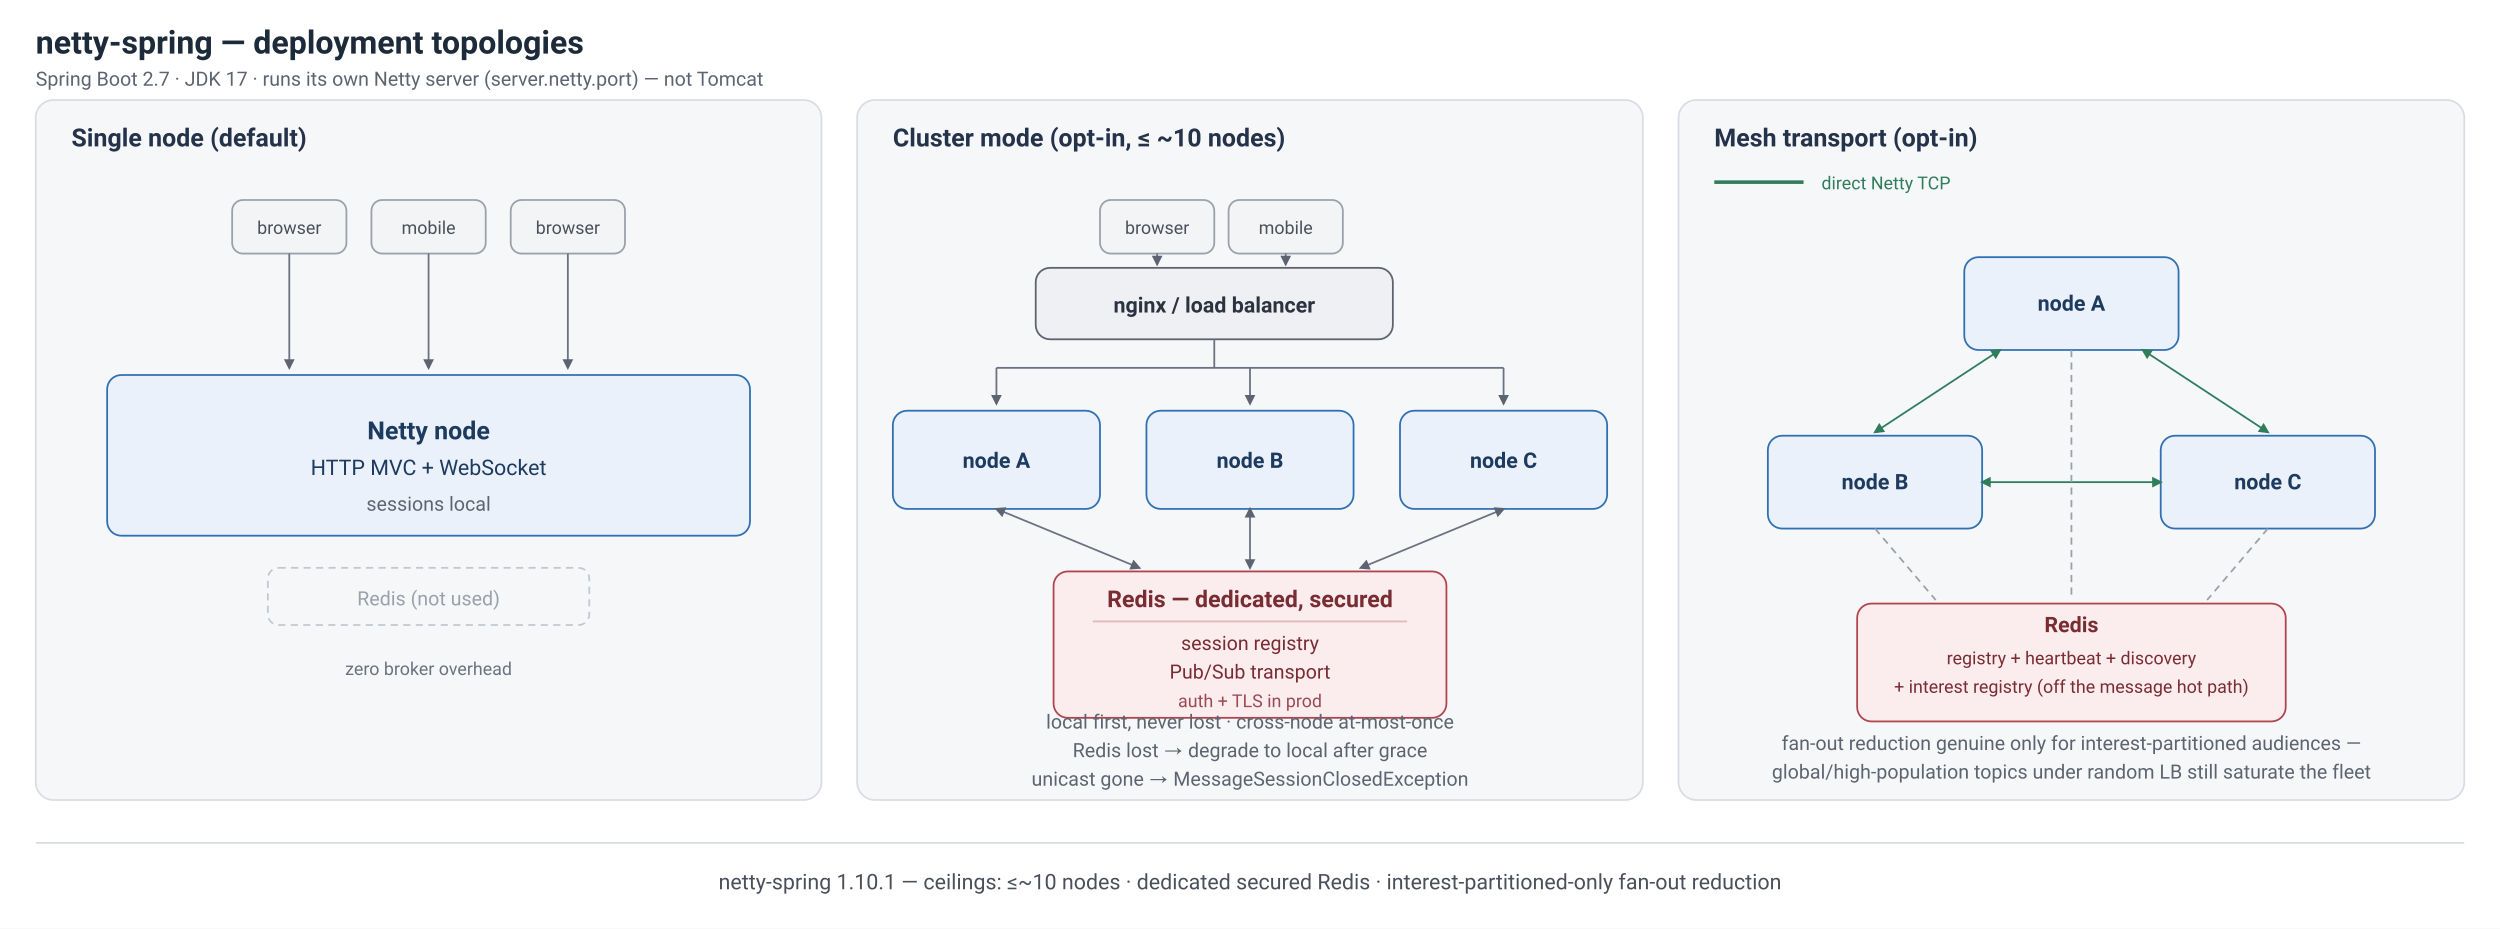
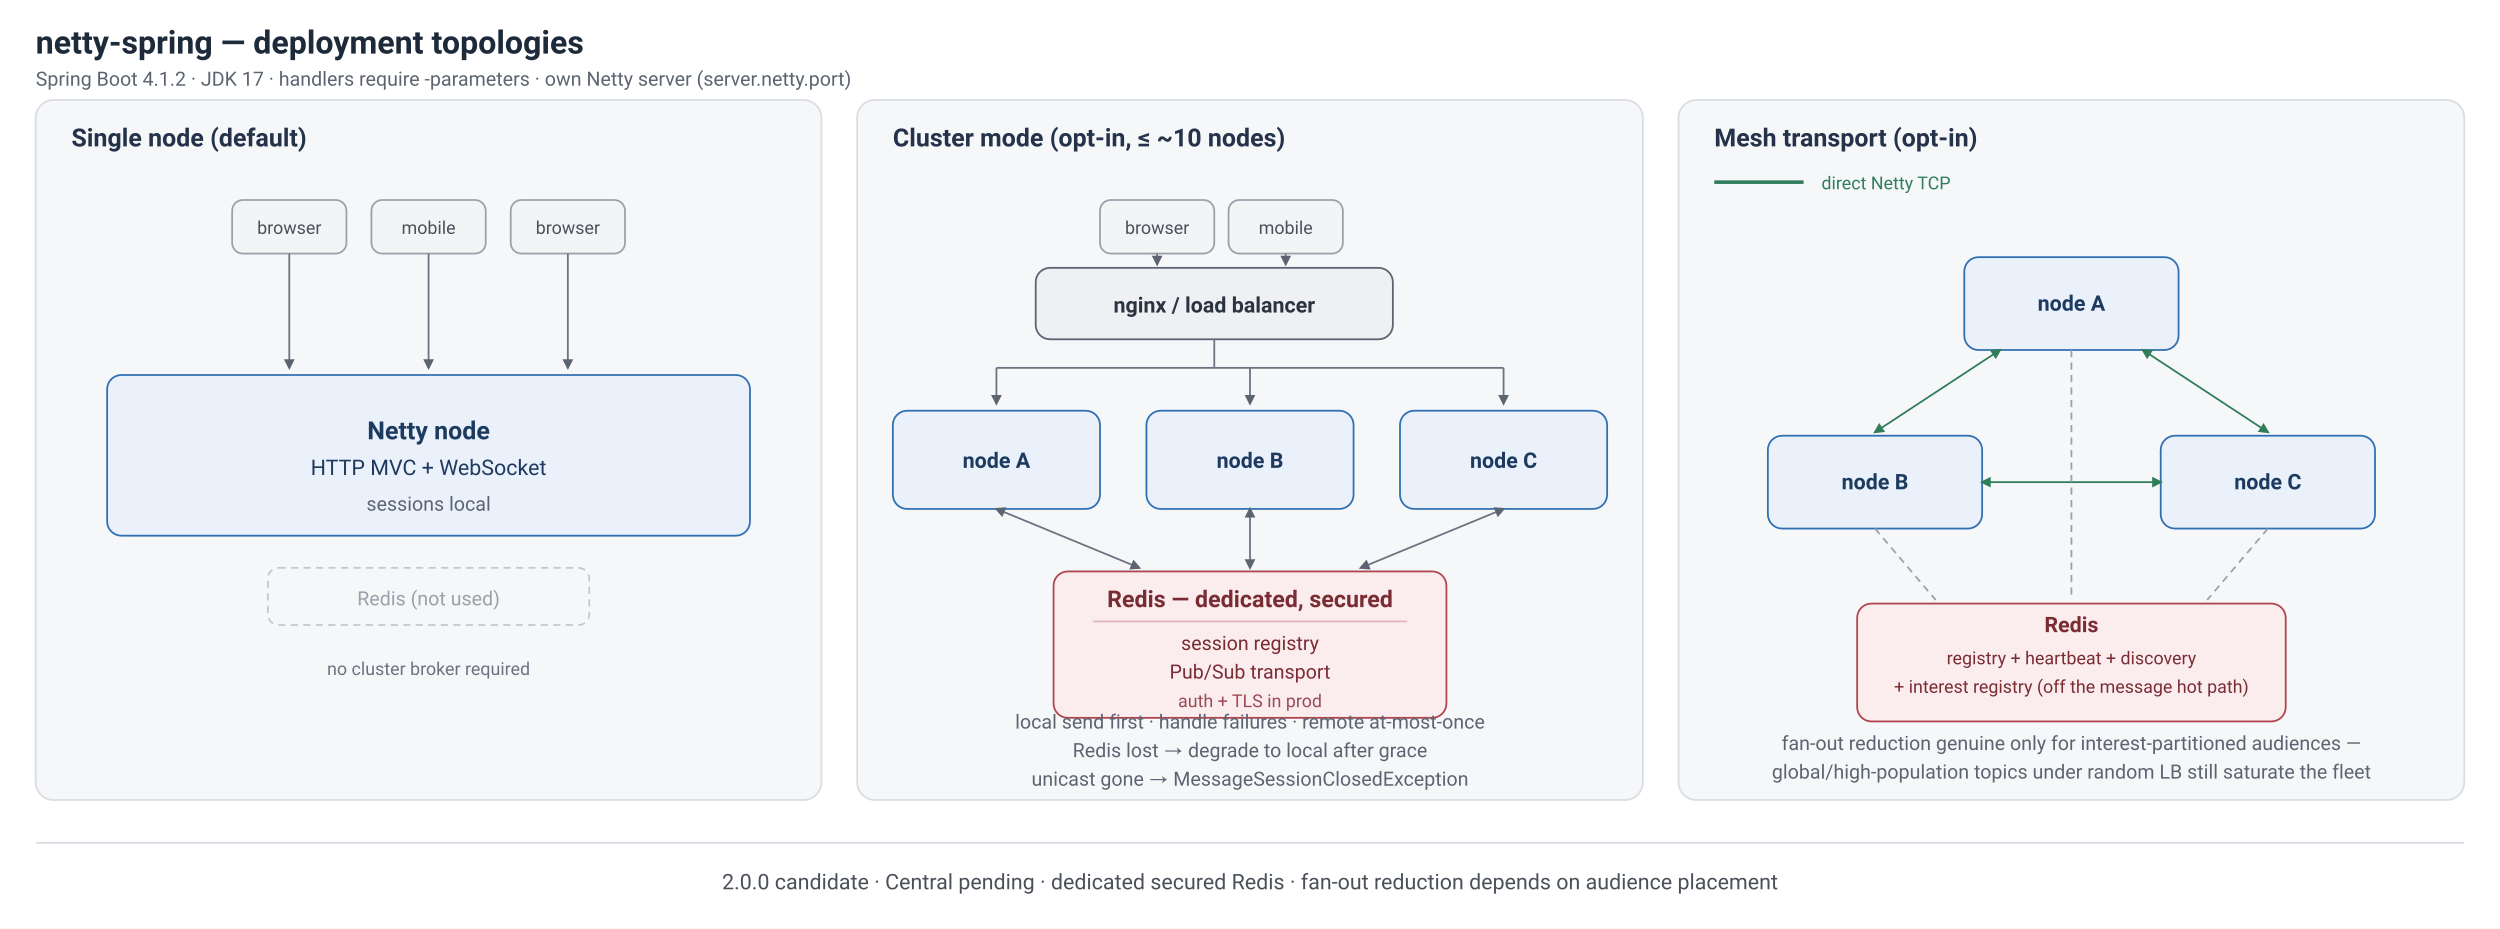
<svg xmlns="http://www.w3.org/2000/svg" width="1400" height="520" viewBox="0 0 1400 520" role="img" aria-labelledby="t d">
  <defs>
    <marker id="arrE" viewBox="0 0 10 10" refX="8" refY="5" markerWidth="6" markerHeight="6" orient="auto">
      <path d="M0 0 L10 5 L0 10 z" fill="#5b6470" />
    </marker>
    <marker id="arrS" viewBox="0 0 10 10" refX="2" refY="5" markerWidth="6" markerHeight="6" orient="auto">
      <path d="M10 0 L0 5 L10 10 z" fill="#5b6470" />
    </marker>
    <marker id="arrTE" viewBox="0 0 10 10" refX="8" refY="5" markerWidth="6" markerHeight="6" orient="auto">
      <path d="M0 0 L10 5 L0 10 z" fill="#2f7d5b" />
    </marker>
    <marker id="arrTS" viewBox="0 0 10 10" refX="2" refY="5" markerWidth="6" markerHeight="6" orient="auto">
      <path d="M10 0 L0 5 L10 10 z" fill="#2f7d5b" />
    </marker>
  </defs>
  <g font-family="-apple-system, BlinkMacSystemFont, &quot;Segoe UI&quot;, Roboto, Helvetica, Arial, sans-serif">
    <rect x="0" y="0" width="1400" height="520" fill="#ffffff" />
    <text x="20" y="30" font-size="18" font-weight="700" fill="#1d2a3a">netty-spring — deployment topologies</text>
-     <text x="20" y="48" font-size="11" fill="#5b6470">Spring Boot 2.7 · JDK 17 · runs its own Netty server (server.netty.port) — not Tomcat</text>
+     <text x="20" y="48" font-size="11" fill="#5b6470">Spring Boot 4.1.2 · JDK 17 · handlers require -parameters · own Netty server (server.netty.port)</text>
    <rect x="20" y="56" width="440" height="392" rx="10" fill="#f6f7f9" stroke="#d9dde3" />
    <rect x="480" y="56" width="440" height="392" rx="10" fill="#f6f7f9" stroke="#d9dde3" />
    <rect x="940" y="56" width="440" height="392" rx="10" fill="#f6f7f9" stroke="#d9dde3" />
    <text x="40" y="82" font-size="14" font-weight="700" fill="#24324a">Single node (default)</text>
    <rect x="130" y="112" width="64" height="30" rx="6" fill="#f3f4f6" stroke="#9aa1ab" />
    <text x="162" y="131" font-size="10" fill="#4a5059" text-anchor="middle">browser</text>
    <rect x="208" y="112" width="64" height="30" rx="6" fill="#f3f4f6" stroke="#9aa1ab" />
    <text x="240" y="131" font-size="10" fill="#4a5059" text-anchor="middle">mobile</text>
    <rect x="286" y="112" width="64" height="30" rx="6" fill="#f3f4f6" stroke="#9aa1ab" />
    <text x="318" y="131" font-size="10" fill="#4a5059" text-anchor="middle">browser</text>
    <line x1="162" y1="142" x2="162" y2="206" stroke="#6b7280" marker-end="url(#arrE)" />
    <line x1="240" y1="142" x2="240" y2="206" stroke="#6b7280" marker-end="url(#arrE)" />
    <line x1="318" y1="142" x2="318" y2="206" stroke="#6b7280" marker-end="url(#arrE)" />
    <rect x="60" y="210" width="360" height="90" rx="8" fill="#eaf1fb" stroke="#2f6fb2" />
    <text x="240" y="246" font-size="14" font-weight="700" fill="#1d3a5f" text-anchor="middle">Netty node</text>
    <text x="240" y="266" font-size="12" fill="#1d3a5f" text-anchor="middle">HTTP MVC + WebSocket</text>
    <text x="240" y="286" font-size="11" fill="#5b6470" text-anchor="middle">sessions local</text>
    <rect x="150" y="318" width="180" height="32" rx="6" fill="none" stroke="#c2c8d0" stroke-dasharray="4 3" />
    <text x="240" y="339" font-size="11" fill="#9aa1ab" text-anchor="middle">Redis (not used)</text>
-     <text x="240" y="378" font-size="10" fill="#6b7280" text-anchor="middle">zero broker overhead</text>
+     <text x="240" y="378" font-size="10" fill="#6b7280" text-anchor="middle">no cluster broker required</text>
    <text x="500" y="82" font-size="14" font-weight="700" fill="#24324a">Cluster mode (opt-in, ≤ ~10 nodes)</text>
    <rect x="616" y="112" width="64" height="30" rx="6" fill="#f3f4f6" stroke="#9aa1ab" />
    <text x="648" y="131" font-size="10" fill="#4a5059" text-anchor="middle">browser</text>
    <rect x="688" y="112" width="64" height="30" rx="6" fill="#f3f4f6" stroke="#9aa1ab" />
    <text x="720" y="131" font-size="10" fill="#4a5059" text-anchor="middle">mobile</text>
    <line x1="648" y1="142" x2="648" y2="148" stroke="#6b7280" marker-end="url(#arrE)" />
    <line x1="720" y1="142" x2="720" y2="148" stroke="#6b7280" marker-end="url(#arrE)" />
    <rect x="580" y="150" width="200" height="40" rx="8" fill="#eef0f3" stroke="#5b6470" />
    <text x="680" y="175" font-size="12" font-weight="700" fill="#2b3240" text-anchor="middle">nginx / load balancer</text>
    <line x1="680" y1="190" x2="680" y2="206" stroke="#6b7280" />
    <line x1="558" y1="206" x2="842" y2="206" stroke="#6b7280" />
    <line x1="558" y1="206" x2="558" y2="226" stroke="#6b7280" marker-end="url(#arrE)" />
    <line x1="700" y1="206" x2="700" y2="226" stroke="#6b7280" marker-end="url(#arrE)" />
    <line x1="842" y1="206" x2="842" y2="226" stroke="#6b7280" marker-end="url(#arrE)" />
    <rect x="500" y="230" width="116" height="55" rx="8" fill="#eaf1fb" stroke="#2f6fb2" />
    <text x="558" y="262" font-size="12" font-weight="700" fill="#1d3a5f" text-anchor="middle">node A</text>
    <rect x="642" y="230" width="116" height="55" rx="8" fill="#eaf1fb" stroke="#2f6fb2" />
    <text x="700" y="262" font-size="12" font-weight="700" fill="#1d3a5f" text-anchor="middle">node B</text>
    <rect x="784" y="230" width="116" height="55" rx="8" fill="#eaf1fb" stroke="#2f6fb2" />
    <text x="842" y="262" font-size="12" font-weight="700" fill="#1d3a5f" text-anchor="middle">node C</text>
    <rect x="590" y="320" width="220" height="82" rx="8" fill="#fbecee" stroke="#b0444f" />
    <text x="700" y="340" font-size="13" font-weight="700" fill="#7a2c33" text-anchor="middle">Redis — dedicated, secured</text>
    <line x1="612" y1="348" x2="788" y2="348" stroke="#e0b8bd" />
    <text x="700" y="364" font-size="11" fill="#7a2c33" text-anchor="middle">session registry</text>
    <text x="700" y="380" font-size="11" fill="#7a2c33" text-anchor="middle">Pub/Sub transport</text>
    <text x="700" y="396" font-size="10" fill="#9a4a54" text-anchor="middle">auth + TLS in prod</text>
    <line x1="558" y1="285" x2="638" y2="318" stroke="#6b7280" marker-start="url(#arrS)" marker-end="url(#arrE)" />
    <line x1="700" y1="285" x2="700" y2="318" stroke="#6b7280" marker-start="url(#arrS)" marker-end="url(#arrE)" />
    <line x1="842" y1="285" x2="762" y2="318" stroke="#6b7280" marker-start="url(#arrS)" marker-end="url(#arrE)" />
-     <text x="700" y="408" font-size="11" fill="#5b6470" text-anchor="middle">local first, never lost · cross-node at-most-once</text>
+     <text x="700" y="408" font-size="11" fill="#5b6470" text-anchor="middle">local send first · handle failures · remote at-most-once</text>
    <text x="700" y="424" font-size="11" fill="#5b6470" text-anchor="middle">Redis lost → degrade to local after grace</text>
    <text x="700" y="440" font-size="11" fill="#5b6470" text-anchor="middle">unicast gone → MessageSessionClosedException</text>
    <text x="960" y="82" font-size="14" font-weight="700" fill="#24324a">Mesh transport (opt-in)</text>
    <line x1="960" y1="102" x2="1010" y2="102" stroke="#2f7d5b" stroke-width="2" />
    <text x="1020" y="106" font-size="10" fill="#2f7d5b">direct Netty TCP</text>
    <rect x="1100" y="144" width="120" height="52" rx="8" fill="#eaf1fb" stroke="#2f6fb2" />
    <text x="1160" y="174" font-size="12" font-weight="700" fill="#1d3a5f" text-anchor="middle">node A</text>
    <rect x="990" y="244" width="120" height="52" rx="8" fill="#eaf1fb" stroke="#2f6fb2" />
    <text x="1050" y="274" font-size="12" font-weight="700" fill="#1d3a5f" text-anchor="middle">node B</text>
    <rect x="1210" y="244" width="120" height="52" rx="8" fill="#eaf1fb" stroke="#2f6fb2" />
    <text x="1270" y="274" font-size="12" font-weight="700" fill="#1d3a5f" text-anchor="middle">node C</text>
    <line x1="1120" y1="196" x2="1050" y2="242" stroke="#2f7d5b" marker-start="url(#arrTS)" marker-end="url(#arrTE)" />
    <line x1="1200" y1="196" x2="1270" y2="242" stroke="#2f7d5b" marker-start="url(#arrTS)" marker-end="url(#arrTE)" />
    <line x1="1110" y1="270" x2="1210" y2="270" stroke="#2f7d5b" marker-start="url(#arrTS)" marker-end="url(#arrTE)" />
    <line x1="1160" y1="196" x2="1160" y2="336" stroke="#9aa1ab" stroke-dasharray="4 3" />
    <line x1="1050" y1="296" x2="1084" y2="336" stroke="#9aa1ab" stroke-dasharray="4 3" />
    <line x1="1270" y1="296" x2="1236" y2="336" stroke="#9aa1ab" stroke-dasharray="4 3" />
    <rect x="1040" y="338" width="240" height="66" rx="8" fill="#fbecee" stroke="#b0444f" />
    <text x="1160" y="354" font-size="12" font-weight="700" fill="#7a2c33" text-anchor="middle">Redis</text>
    <text x="1160" y="372" font-size="10" fill="#7a2c33" text-anchor="middle">registry + heartbeat + discovery</text>
    <text x="1160" y="388" font-size="10" fill="#7a2c33" text-anchor="middle">+ interest registry (off the message hot path)</text>
    <text x="1160" y="420" font-size="11" fill="#5b6470" text-anchor="middle">fan-out reduction genuine only for interest-partitioned audiences —</text>
    <text x="1160" y="436" font-size="11" fill="#5b6470" text-anchor="middle">global/high-population topics under random LB still saturate the fleet</text>
    <line x1="20" y1="472" x2="1380" y2="472" stroke="#d9dde3" />
-     <text x="700" y="498" font-size="12" fill="#4a5059" text-anchor="middle">netty-spring 1.10.1 — ceilings: ≤~10 nodes · dedicated secured Redis · interest-partitioned-only fan-out reduction</text>
+     <text x="700" y="498" font-size="12" fill="#4a5059" text-anchor="middle">2.0.0 candidate · Central pending · dedicated secured Redis · fan-out reduction depends on audience placement</text>
  </g>
</svg>
